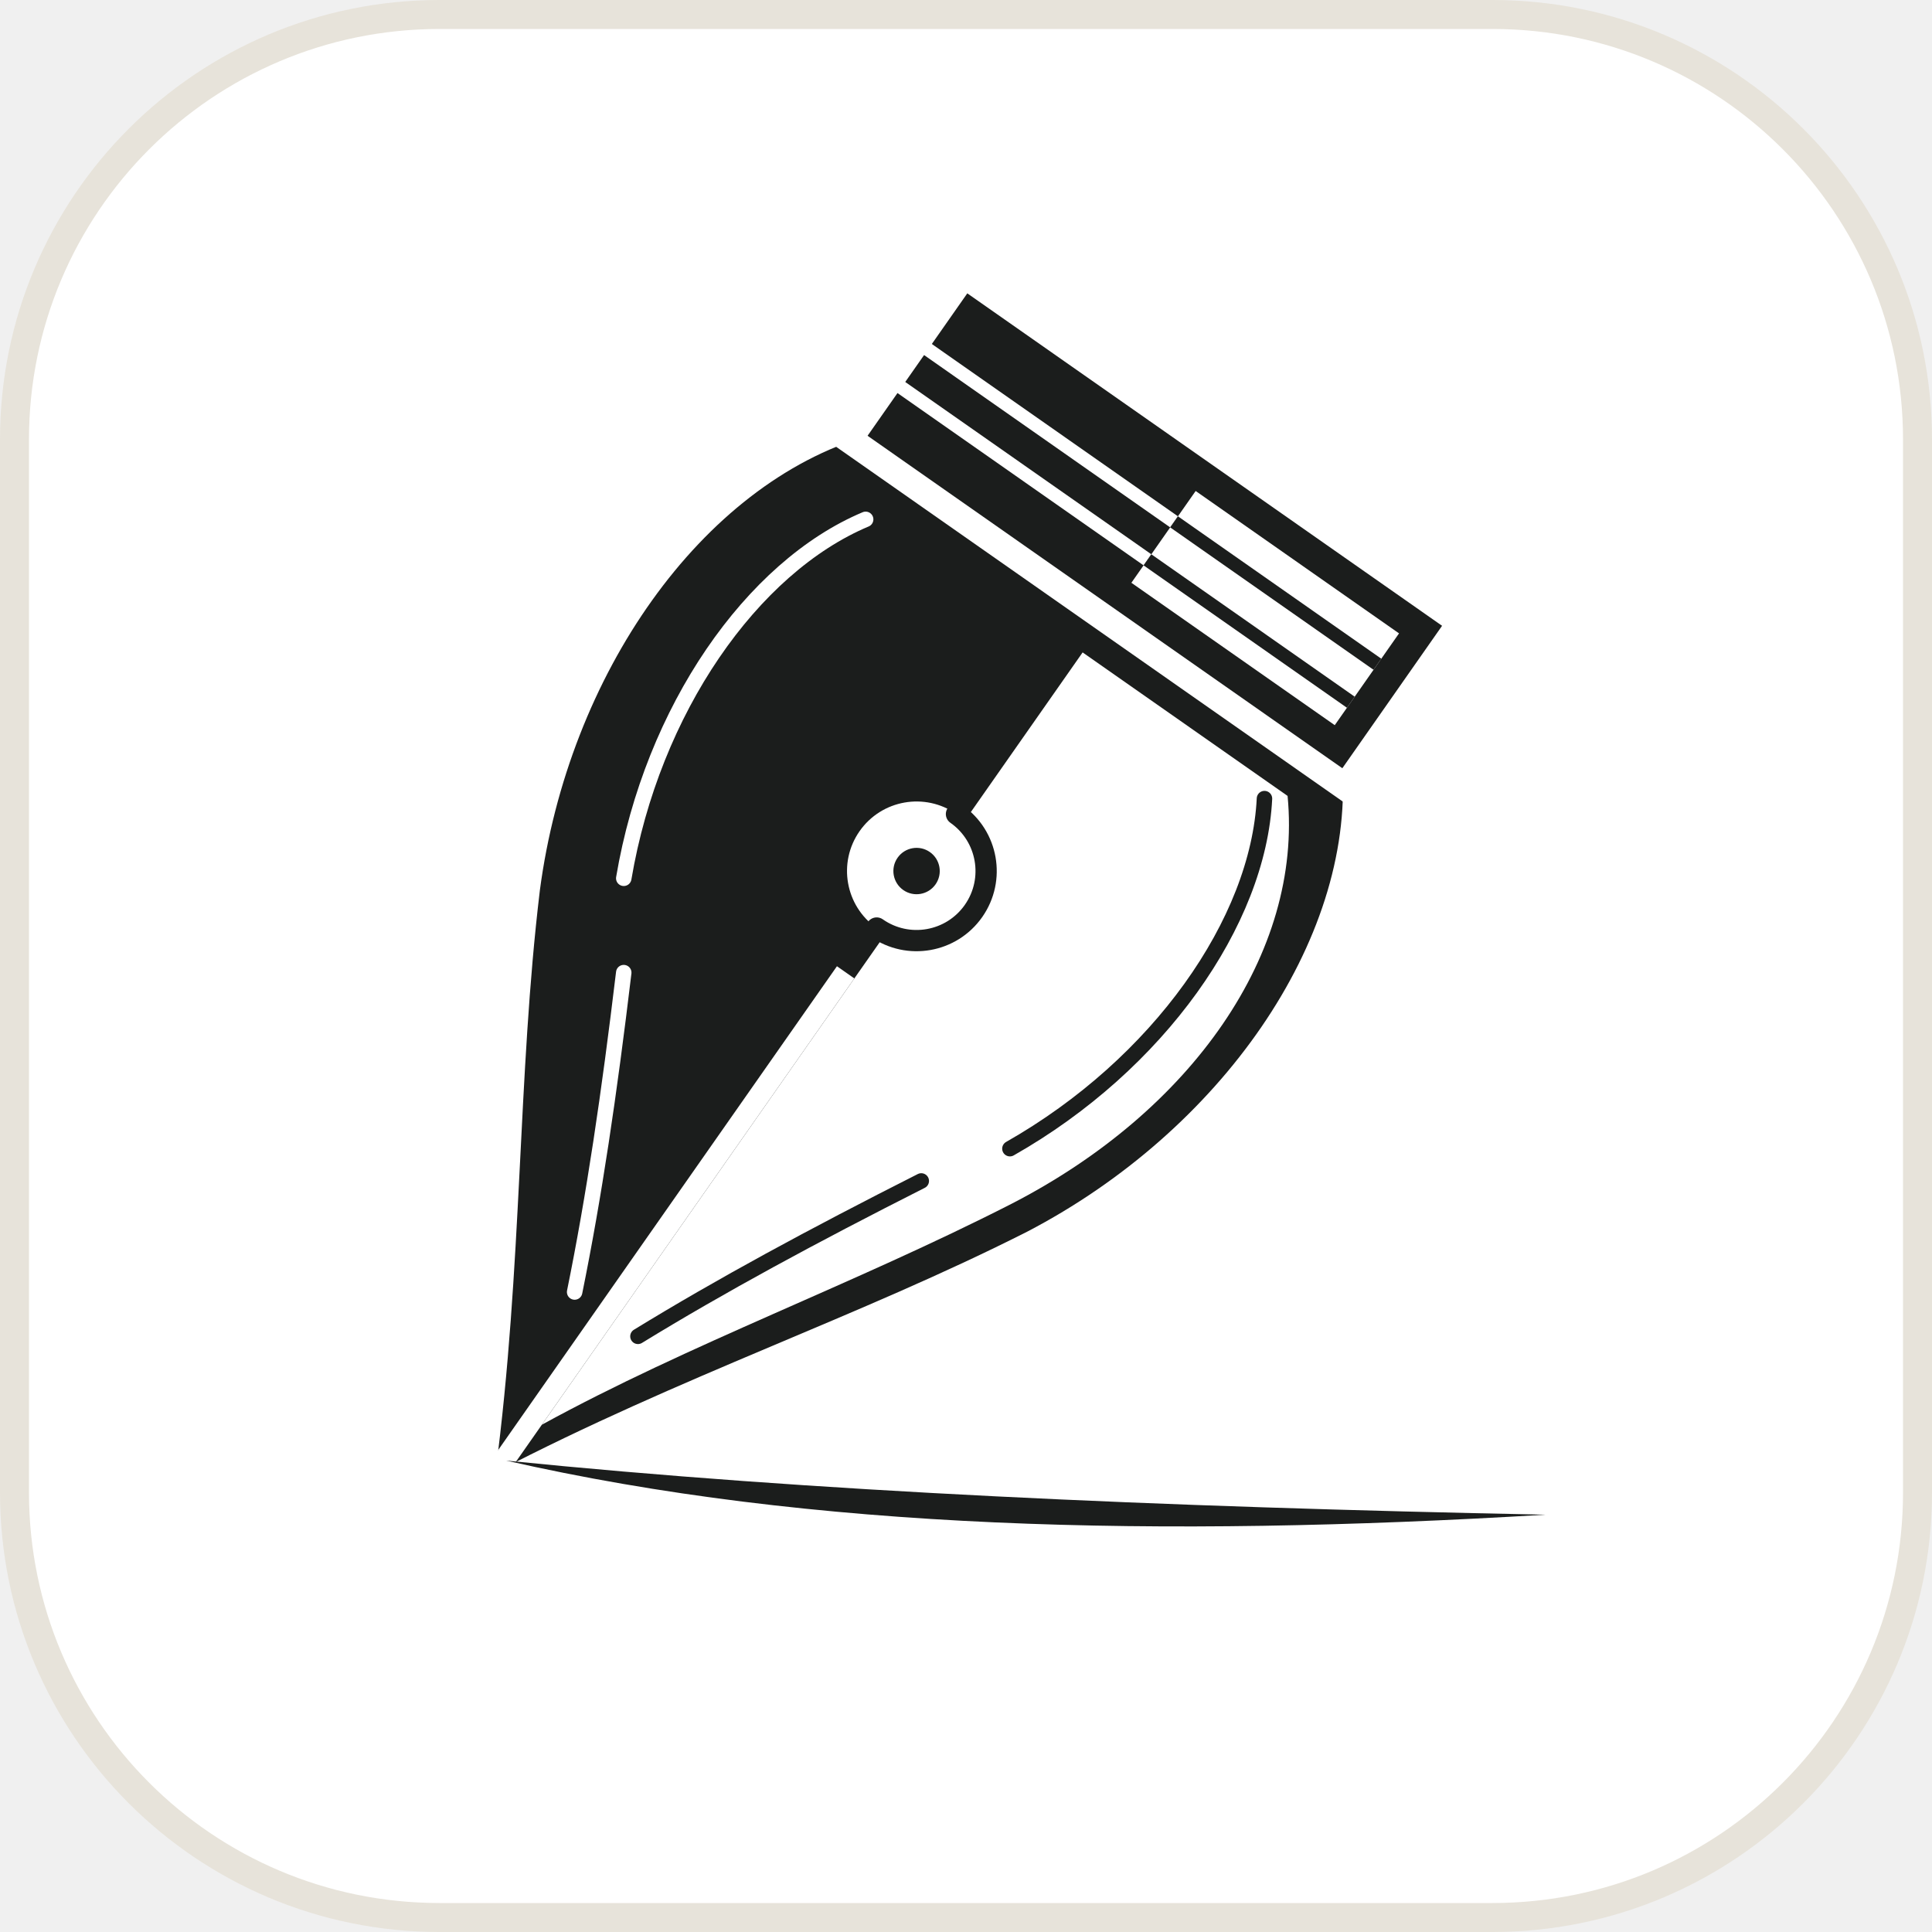
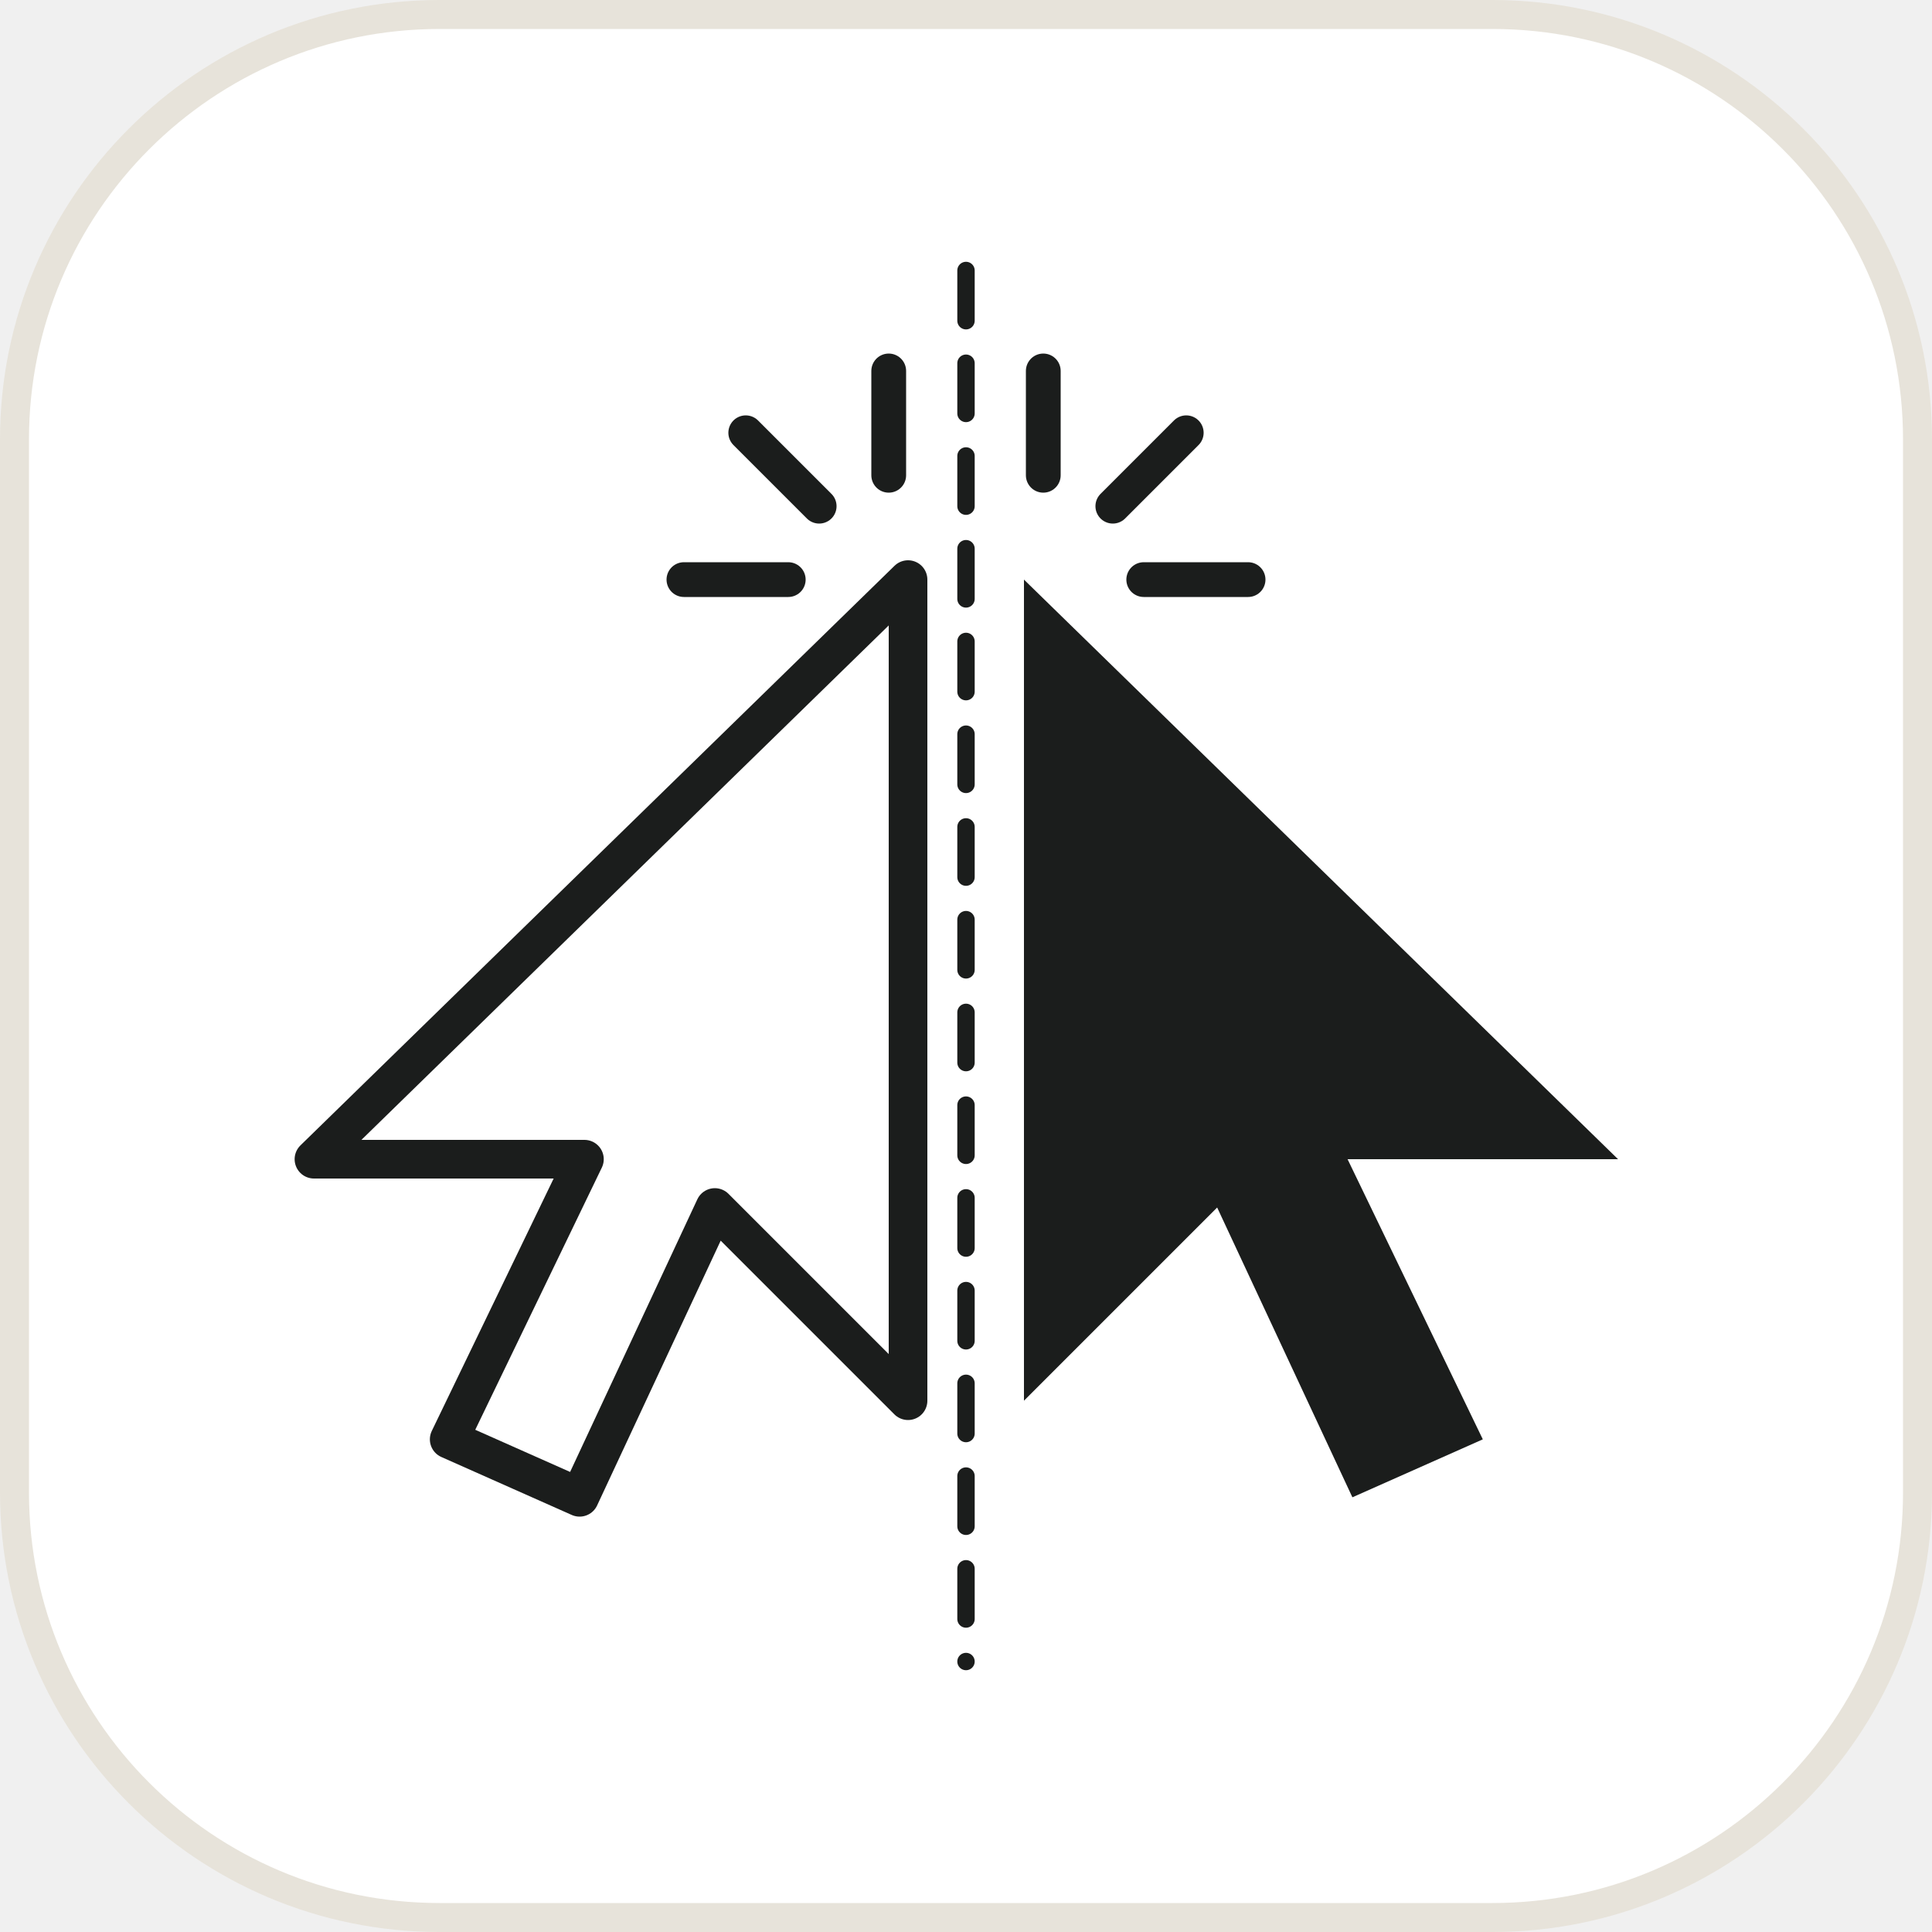
<svg xmlns="http://www.w3.org/2000/svg" viewBox="0 0 100 100" role="img" aria-label="EyeScribe">
  <style>
  .tile{fill:#ffffff;stroke:#e7e3da}.ink{fill:#1b1d1c}.line{stroke:#1b1d1c}
  @media (prefers-color-scheme: dark){.tile{fill:#181c1b;stroke:#2a2f2d}.ink{fill:#ecedeb}.line{stroke:#ecedeb}}
</style>
-   <defs>
-     <mask id="escut" maskUnits="userSpaceOnUse" x="0" y="0" width="100" height="100">
-       <rect width="100" height="100" fill="#fff" />
-       <g fill="#000">
-         <rect x="50.55" y="15.6" width="12.85" height="5.8" />
-         <path d="M50.55 25.8 L63.5 25.8 C68.8 32 68.8 42 63.9 51.3 C59.6 59.4 54.4 66.8 50.55 74.6 Z" />
-         <rect x="30" y="23" width="40" height="1.4" />
-         <rect x="30" y="17.2" width="20.55" height=".7" />
-         <rect x="30" y="19.6" width="20.55" height=".7" />
-         <circle cx="50" cy="40" r="3.6" />
-         <rect x="49.45" y="46.4" width="1.1" height="33" />
-       </g>
-       <g fill="none" stroke="#000" stroke-width=".8" stroke-linecap="round">
-         <path d="M37.4 26.6 C34 32 34 41 37.8 49" />
-         <path d="M40.6 53 C43.6 58.6 46 63.4 48 68" />
-       </g>
-     </mask>
-   </defs>
  <rect class="tile" x=".75" y=".75" width="98.5" height="98.5" rx="22" stroke-width="1.5" />
-   <g transform="translate(-6 4) rotate(35 50 46)">
-     <g class="ink">
-       <path mask="url(#escut)" d="M35 14 L65 14 L65 23 C70.6 30 70.6 42 65.4 52 C60.8 60.6 55 68.4 50 78 C45 68.4 39.2 60.6 34.6 52 C29.4 42 29.4 30 35 23 Z" />
-       <circle cx="50" cy="40" r="1.2" />
-       <rect x="50.55" y="17.2" width="12.85" height=".7" />
-       <rect x="50.55" y="19.6" width="12.85" height=".7" />
-     </g>
-     <g class="line" fill="none" stroke-linecap="round">
-       <path d="M50 36.4 A3.6 3.6 0 0 1 50 43.6" stroke-width="1.1" />
-       <path d="M62.6 26.6 C66 32 66 41 62.2 49" stroke-width=".8" />
-       <path d="M59.4 53 C56.4 58.6 54 63.4 52 68" stroke-width=".8" />
+   <path class="ink" d="M53 30 L53 72.5 L63 62.5 L70 77.5 L76.75 74.5 L69.75 60 L83.75 60 Z" />
+   <path class="line" fill="none" stroke-width="2" stroke-linejoin="round" d="M47 30 L47 72.5 L37 62.5 L30 77.5 L23.25 74.5 L30.25 60 L16.25 60 Z" />
+   <g class="line" fill="none" stroke-linecap="round">
+     <line x1="50" y1="14" x2="50" y2="86" stroke-width=".9" stroke-dasharray="2.6 2.2" />
+     <g stroke-width="1.8">
+       <line x1="54" y1="24.6" x2="54" y2="19.2" />
+       <line x1="57.6" y1="26.2" x2="61.4" y2="22.4" />
+       <line x1="59.2" y1="30" x2="64.6" y2="30" />
+       <line x1="46" y1="24.6" x2="46" y2="19.2" />
+       <line x1="42.4" y1="26.2" x2="38.6" y2="22.4" />
+       <line x1="40.8" y1="30" x2="35.4" y2="30" />
    </g>
  </g>
-   <path class="ink" d="M26.2 75.6 C42 77.2 60 78 80 78.4 C60 79.6 42 79.2 26.2 75.6 Z" />
</svg>
